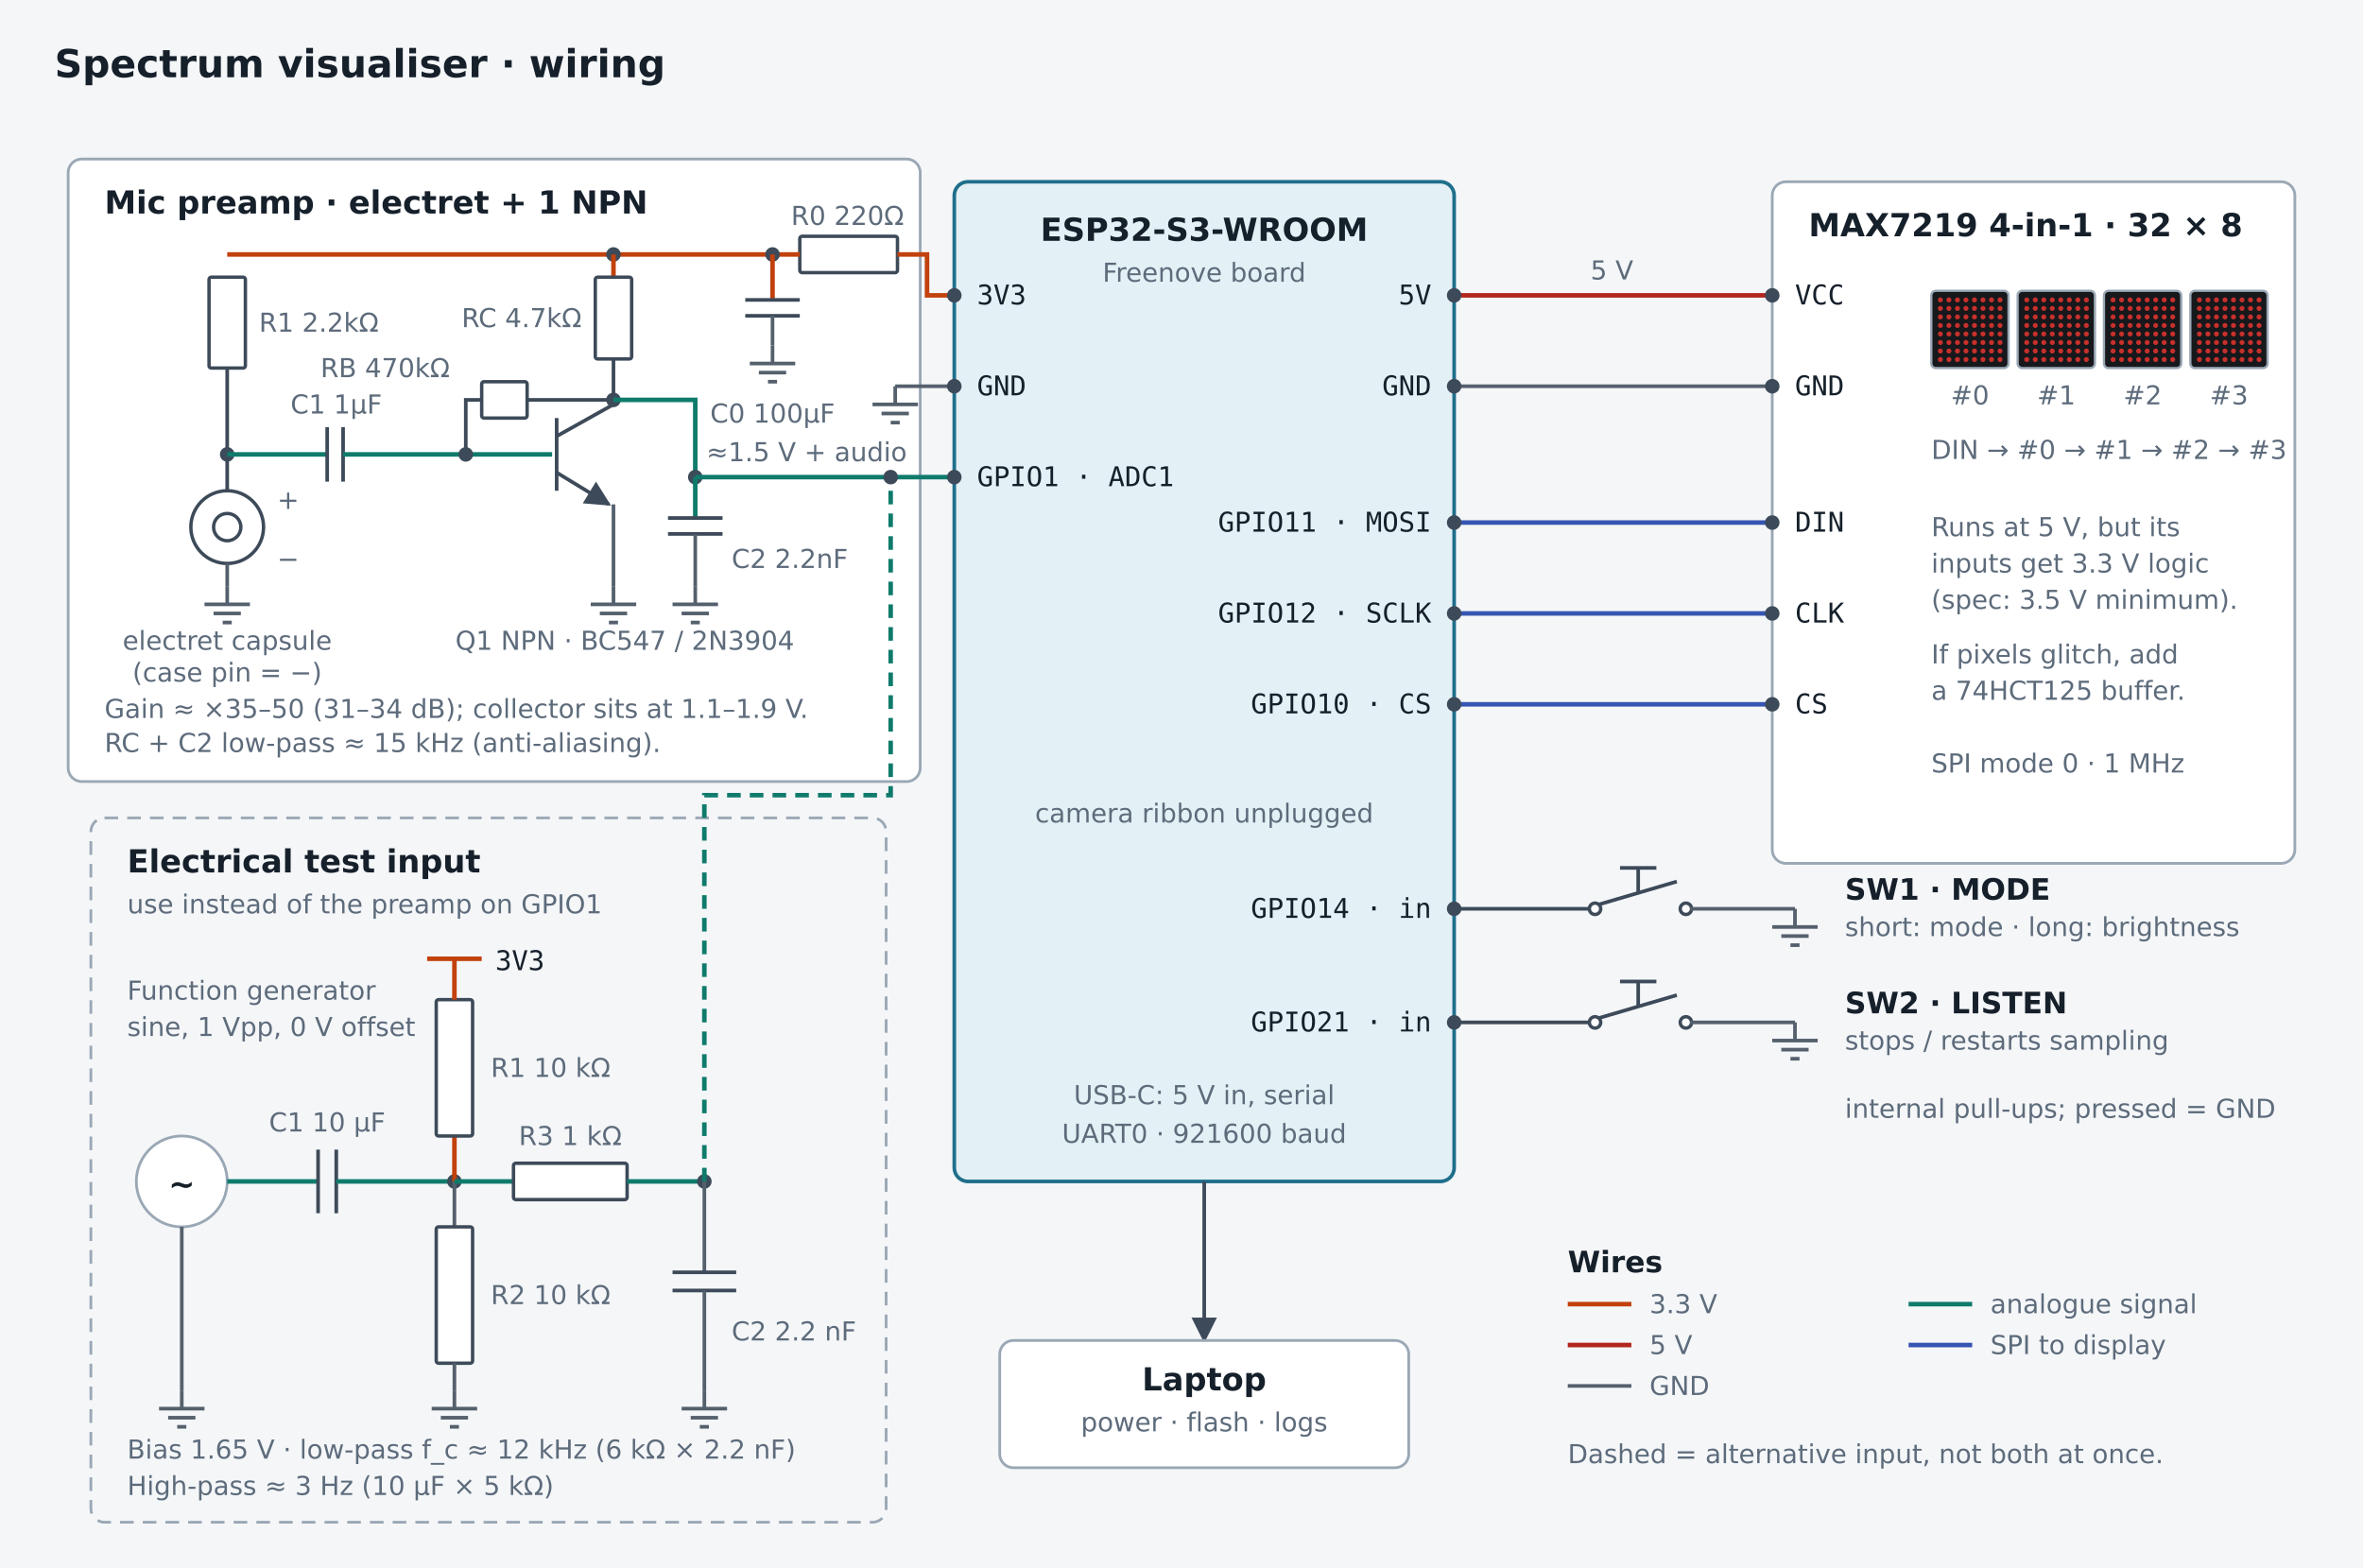
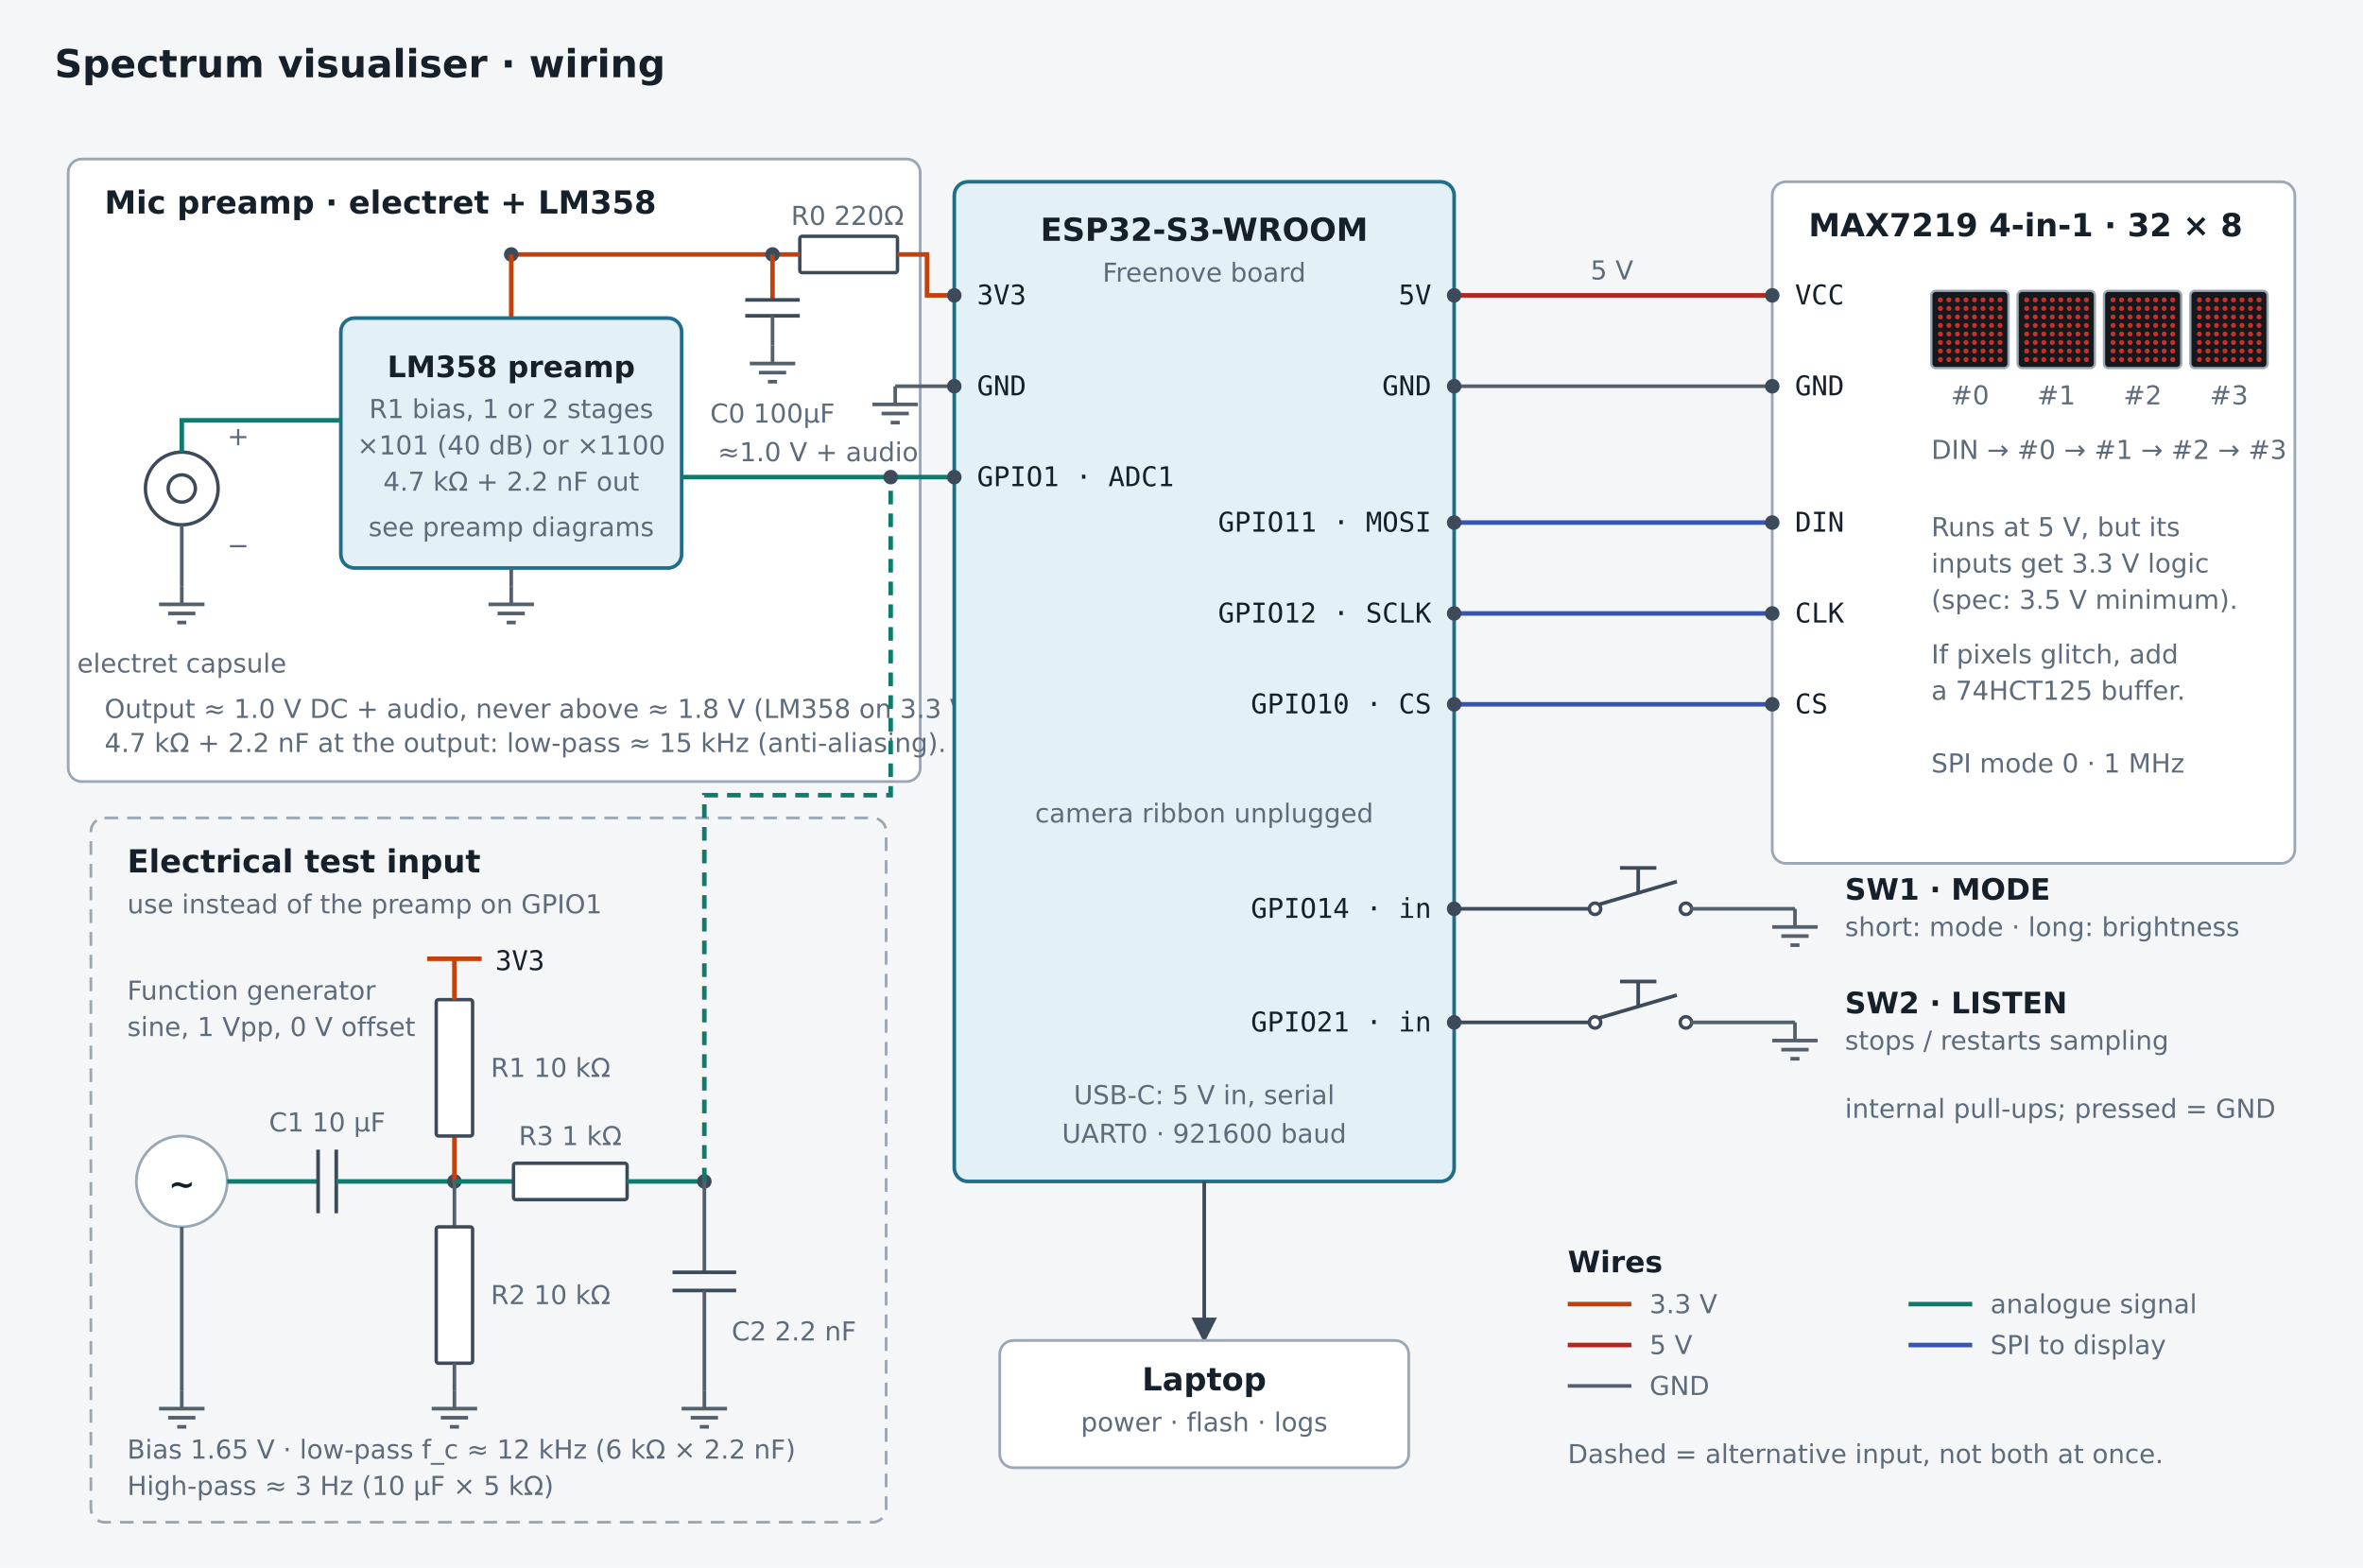
<svg xmlns="http://www.w3.org/2000/svg" viewBox="0 0 1040 690" width="1040" height="690" role="img" aria-label="Spectrum visualiser · wiring">
  <defs>
    <marker id="ar-ink" viewBox="0 0 10 10" refX="9" refY="5" markerWidth="7" markerHeight="7" orient="auto-start-reverse">
      <path d="M0 0L10 5L0 10z" class="mk" />
    </marker>
    <marker id="ar-sig" viewBox="0 0 10 10" refX="9" refY="5" markerWidth="7" markerHeight="7" orient="auto-start-reverse">
      <path d="M0 0L10 5L0 10z" class="mk-sig" />
    </marker>
    <marker id="ar-spi" viewBox="0 0 10 10" refX="9" refY="5" markerWidth="7" markerHeight="7" orient="auto-start-reverse">
      <path d="M0 0L10 5L0 10z" class="mk-spi" />
    </marker>
  </defs>
  <style>
.t{fill:#16202b;font:13px 'IBM Plex Sans','DejaVu Sans',Arial,sans-serif}
.th{fill:#16202b;font:600 17px 'IBM Plex Sans','DejaVu Sans',Arial,sans-serif}
.tb{fill:#16202b;font:600 14px 'IBM Plex Sans','DejaVu Sans',Arial,sans-serif}
.tb2{fill:#16202b;font:600 13px 'IBM Plex Sans','DejaVu Sans',Arial,sans-serif}
.ts{fill:#5d6b7b;font:11.5px 'IBM Plex Sans','DejaVu Sans',Arial,sans-serif}
.tm{fill:#16202b;font:12px 'IBM Plex Mono','DejaVu Sans Mono',Consolas,monospace}
.tmb{fill:#16202b;font:600 12.5px 'IBM Plex Mono','DejaVu Sans Mono',Consolas,monospace}
.bx{fill:#ffffff;stroke:#9aa7b5;stroke-width:1.2}
.bx-acc{fill:#e3f0f5;stroke:#1f6f8b;stroke-width:1.6}
.bx-dash{fill:none;stroke:#9aa7b5;stroke-width:1.2;stroke-dasharray:6 4}
.ctr{fill:#eef2f6;stroke:#9aa7b5;stroke-width:1.2}
.q{fill:#fff7e0;stroke:#b98a12}
.pill{fill:#ffffff;stroke:#9aa7b5;stroke-width:1.2}
.res{fill:#ffffff;stroke:#3d4a59;stroke-width:1.5}
.cap{fill:none;stroke:#3d4a59;stroke-width:1.5}
.grid{fill:#16181b;stroke:#9aa7b5}
.led{fill:#c8302c}
.pin{fill:#ffffff;stroke:#3d4a59;stroke-width:1.5}
.w{fill:none;stroke:#3d4a59;stroke-width:1.6}
.w-ink2{stroke:#3d4a59}
.w-sig{stroke:#0f7b6c;stroke-width:2}
.w-spi{stroke:#3655b3;stroke-width:2}
.w-p3{stroke:#c2410c;stroke-width:2}
.w-p5{stroke:#b3261e;stroke-width:2}
.w-gnd{stroke:#55606d}
.dash{stroke-dasharray:6 4}
+ .dec{fill:#fff7e0;stroke:#b98a12;stroke-width:1.4}
+ .io{stroke:#0f7b6c;stroke-width:1.4}
+ .fork{stroke:#3d4a59;stroke-width:5}
+ .rule{stroke:#9aa7b5;stroke-width:0.8}
+ .lbl{fill:#1f6f8b;font:600 11.5px 'IBM Plex Sans','DejaVu Sans',Arial,sans-serif}
+ .pinno{fill:#1f6f8b;font:600 11px 'IBM Plex Mono','DejaVu Sans Mono',Consolas,monospace}
.dot{fill:#3d4a59}
.mk{fill:#3d4a59}
.mk-sig{fill:#0f7b6c}
.mk-spi{fill:#3655b3}
</style>
  <rect width="100%" height="100%" fill="#f4f6f8" />
  <text x="24" y="34" class="th">Spectrum visualiser · wiring</text>
  <rect x="30" y="70" width="375" height="274" rx="6" class="bx" />
-   <text x="46" y="94" class="tb">Mic preamp · electret + 1 NPN</text>
+   <text x="46" y="94" class="tb">Mic preamp · electret + LM358</text>
  <rect x="352" y="104" width="43" height="16" rx="1" class="res" />
  <text x="373" y="99" class="ts" text-anchor="middle">R0 220Ω</text>
-   <path d="M352 112L100 112" class="w w-p3" />
-   <circle cx="270" cy="112" r="3.2" class="dot" />
+   <path d="M352 112L225 112" class="w w-p3" />
  <circle cx="340" cy="112" r="3.2" class="dot" />
+   <circle cx="225" cy="112" r="3.2" class="dot" />
  <path d="M340 112L340 132" class="w w-p3" />
  <path d="M328 132L352 132" class="w w-ink2" />
  <path d="M328 139L352 139" class="w w-ink2" />
  <path d="M340 139L340 152" class="w w-gnd" />
  <path d="M340 152L340 160" class="w w-gnd" />
  <path d="M330 160L350 160" class="w w-gnd" />
  <path d="M334 164L346 164" class="w w-gnd" />
  <path d="M338 168L342 168" class="w w-gnd" />
  <text x="340" y="186" class="ts" text-anchor="middle">C0 100µF</text>
-   <rect x="92" y="122" width="16" height="40" rx="1" class="res" />
-   <path d="M100 162L100 216" class="w w-ink2" />
-   <text x="114" y="146" class="ts">R1 2.2kΩ</text>
-   <circle cx="100" cy="200" r="3.2" class="dot" />
-   <circle cx="100" cy="232" r="16" class="cap" />
-   <circle cx="100" cy="232" r="6" class="cap" />
-   <text x="122" y="224" class="ts">+</text>
-   <text x="122" y="250" class="ts">−</text>
-   <path d="M100 248L100 258" class="w w-gnd" />
-   <path d="M100 258L100 266" class="w w-gnd" />
-   <path d="M90 266L110 266" class="w w-gnd" />
-   <path d="M94 270L106 270" class="w w-gnd" />
-   <path d="M98 274L102 274" class="w w-gnd" />
-   <text x="100" y="286" class="ts" text-anchor="middle">electret capsule</text>
-   <text x="100" y="300" class="ts" text-anchor="middle">(case pin = −)</text>
-   <path d="M100 200L144 200" class="w w-sig" />
-   <path d="M144 188L144 212" class="w w-ink2" />
-   <path d="M151 188L151 212" class="w w-ink2" />
-   <path d="M151 200L243 200" class="w w-sig" />
-   <text x="148" y="182" class="ts" text-anchor="middle">C1 1µF</text>
-   <circle cx="205" cy="200" r="3.2" class="dot" />
-   <path d="M270 112L270 122" class="w w-p3" />
-   <rect x="262" y="122" width="16" height="36" rx="1" class="res" />
-   <path d="M270 158L270 176" class="w w-ink2" />
-   <text x="256" y="144" class="ts" text-anchor="end">RC 4.7kΩ</text>
-   <path d="M245 184L245 216" class="w w-ink2" />
-   <path d="M245 192L270 178" class="w w-ink2" />
-   <path d="M245 208L268 222" class="w w-ink2" marker-end="url(#ar-ink)" />
-   <path d="M270 222L270 258" class="w w-gnd" />
-   <path d="M270 258L270 266" class="w w-gnd" />
-   <path d="M260 266L280 266" class="w w-gnd" />
-   <path d="M264 270L276 270" class="w w-gnd" />
-   <path d="M268 274L272 274" class="w w-gnd" />
-   <text x="275" y="286" class="ts" text-anchor="middle">Q1 NPN · BC547 / 2N3904</text>
-   <circle cx="270" cy="176" r="3.2" class="dot" />
-   <path d="M270 176H232" class="w w-ink2" />
-   <rect x="212" y="168" width="20" height="16" rx="1" class="res" />
-   <path d="M212 176H205V200" class="w w-ink2" />
-   <text x="198" y="166" class="ts" text-anchor="end">RB 470kΩ</text>
-   <path d="M270 176H306V210" class="w w-sig" />
-   <circle cx="306" cy="210" r="3.2" class="dot" />
-   <path d="M306 210L306 228" class="w w-sig" />
-   <path d="M294 228L318 228" class="w w-ink2" />
-   <path d="M294 235L318 235" class="w w-ink2" />
-   <path d="M306 235L306 258" class="w w-gnd" />
-   <path d="M306 258L306 266" class="w w-gnd" />
-   <path d="M296 266L316 266" class="w w-gnd" />
-   <path d="M300 270L312 270" class="w w-gnd" />
-   <path d="M304 274L308 274" class="w w-gnd" />
-   <text x="322" y="250" class="ts">C2 2.2nF</text>
-   <text x="46" y="316" class="ts">Gain ≈ ×35–50 (31–34 dB); collector sits at 1.1–1.9 V.</text>
-   <text x="46" y="331" class="ts">RC + C2 low-pass ≈ 15 kHz (anti-aliasing).</text>
+   <path d="M225 112L225 140" class="w w-p3" />
+   <rect x="150" y="140" width="150" height="110" rx="6" class="bx bx-acc" />
+   <text x="225" y="166" class="tb2" text-anchor="middle">LM358 preamp</text>
+   <text x="225" y="184" class="ts" text-anchor="middle">R1 bias, 1 or 2 stages</text>
+   <text x="225" y="200" class="ts" text-anchor="middle">×101 (40 dB) or ×1100</text>
+   <text x="225" y="216" class="ts" text-anchor="middle">4.7 kΩ + 2.2 nF out</text>
+   <text x="225" y="236" class="ts" text-anchor="middle">see preamp diagrams</text>
+   <path d="M225 250L225 258" class="w w-gnd" />
+   <path d="M225 258L225 266" class="w w-gnd" />
+   <path d="M215 266L235 266" class="w w-gnd" />
+   <path d="M219 270L231 270" class="w w-gnd" />
+   <path d="M223 274L227 274" class="w w-gnd" />
+   <circle cx="80" cy="215" r="16" class="cap" />
+   <circle cx="80" cy="215" r="6" class="cap" />
+   <text x="100" y="196" class="ts">+</text>
+   <text x="100" y="244" class="ts">−</text>
+   <path d="M80 199V185H150" class="w w-sig" />
+   <path d="M80 231L80 258" class="w w-gnd" />
+   <path d="M80 258L80 266" class="w w-gnd" />
+   <path d="M70 266L90 266" class="w w-gnd" />
+   <path d="M74 270L86 270" class="w w-gnd" />
+   <path d="M78 274L82 274" class="w w-gnd" />
+   <text x="80" y="296" class="ts" text-anchor="middle">electret capsule</text>
+   <text x="46" y="316" class="ts">Output ≈ 1.0 V DC + audio, never above ≈ 1.8 V (LM358 on 3.3 V).</text>
+   <text x="46" y="331" class="ts">4.7 kΩ + 2.2 nF at the output: low-pass ≈ 15 kHz (anti-aliasing).</text>
  <rect x="420" y="80" width="220" height="440" rx="6" class="bx bx-acc" />
  <text x="530" y="106" class="tb" text-anchor="middle">ESP32-S3-WROOM</text>
  <text x="530" y="124" class="ts" text-anchor="middle">Freenove board</text>
  <text x="430" y="134" class="tm">3V3</text>
  <text x="430" y="174" class="tm">GND</text>
  <text x="430" y="214" class="tm">GPIO1 · ADC1</text>
  <text x="630" y="134" class="tm" text-anchor="end">5V</text>
  <text x="630" y="174" class="tm" text-anchor="end">GND</text>
  <text x="630" y="234" class="tm" text-anchor="end">GPIO11 · MOSI</text>
  <text x="630" y="274" class="tm" text-anchor="end">GPIO12 · SCLK</text>
  <text x="630" y="314" class="tm" text-anchor="end">GPIO10 · CS</text>
  <text x="630" y="404" class="tm" text-anchor="end">GPIO14 · in</text>
  <text x="630" y="454" class="tm" text-anchor="end">GPIO21 · in</text>
  <text x="530" y="362" class="ts" text-anchor="middle">camera ribbon unplugged</text>
  <text x="530" y="486" class="ts" text-anchor="middle">USB-C: 5 V in, serial</text>
  <text x="530" y="503" class="ts" text-anchor="middle">UART0 · 921600 baud</text>
  <path d="M420 130H408V112H395" class="w w-p3" />
  <path d="M394 170L420 170" class="w w-gnd" />
  <path d="M394 170L394 178" class="w w-gnd" />
  <path d="M384 178L404 178" class="w w-gnd" />
  <path d="M388 182L400 182" class="w w-gnd" />
  <path d="M392 186L396 186" class="w w-gnd" />
-   <path d="M306 210L420 210" class="w w-sig" />
-   <text x="355" y="203" class="ts" text-anchor="middle">≈1.5 V + audio</text>
+   <path d="M300 210L420 210" class="w w-sig" />
+   <text x="360" y="203" class="ts" text-anchor="middle">≈1.0 V + audio</text>
  <circle cx="420" cy="130" r="3.2" class="dot" />
  <circle cx="420" cy="170" r="3.2" class="dot" />
  <circle cx="420" cy="210" r="3.2" class="dot" />
  <rect x="40" y="360" width="350" height="310" rx="6" class="bx-dash" />
  <text x="56" y="384" class="tb">Electrical test input</text>
  <text x="56" y="402" class="ts">use instead of the preamp on GPIO1</text>
  <text x="56" y="440" class="ts">Function generator</text>
  <text x="56" y="456" class="ts">sine, 1 Vpp, 0 V offset</text>
  <circle cx="80" cy="520" r="20" class="bx" />
  <text x="80" y="526" class="tb" text-anchor="middle">~</text>
  <path d="M80 540L80 612" class="w w-gnd" />
  <path d="M80 612L80 620" class="w w-gnd" />
  <path d="M70 620L90 620" class="w w-gnd" />
  <path d="M74 624L86 624" class="w w-gnd" />
  <path d="M78 628L82 628" class="w w-gnd" />
  <path d="M100 520L140 520" class="w w-sig" />
  <path d="M140 506L140 534" class="w w-ink2" />
  <path d="M148 506L148 534" class="w w-ink2" />
  <path d="M148 520L200 520" class="w w-sig" />
  <text x="144" y="498" class="ts" text-anchor="middle">C1 10 µF</text>
  <circle cx="200" cy="520" r="3.2" class="dot" />
  <path d="M200 520L200 500" class="w w-p3" />
  <rect x="192" y="440" width="16" height="60" rx="1" class="res" />
  <path d="M200 440L200 422" class="w w-p3" />
  <path d="M188 422L212 422" class="w w-p3" />
  <text x="218" y="427" class="tm">3V3</text>
  <text x="216" y="474" class="ts">R1 10 kΩ</text>
  <path d="M200 520L200 540" class="w w-gnd" />
  <rect x="192" y="540" width="16" height="60" rx="1" class="res" />
  <path d="M200 600L200 612" class="w w-gnd" />
  <path d="M200 612L200 620" class="w w-gnd" />
  <path d="M190 620L210 620" class="w w-gnd" />
  <path d="M194 624L206 624" class="w w-gnd" />
  <path d="M198 628L202 628" class="w w-gnd" />
  <text x="216" y="574" class="ts">R2 10 kΩ</text>
  <path d="M200 520L226 520" class="w w-sig" />
  <rect x="226" y="512" width="50" height="16" rx="1" class="res" />
  <path d="M276 520L310 520" class="w w-sig" />
  <text x="251" y="504" class="ts" text-anchor="middle">R3 1 kΩ</text>
  <circle cx="310" cy="520" r="3.2" class="dot" />
  <path d="M310 520L310 560" class="w w-gnd" />
  <path d="M296 560L324 560" class="w w-ink2" />
  <path d="M296 568L324 568" class="w w-ink2" />
  <path d="M310 568L310 612" class="w w-gnd" />
  <path d="M310 612L310 620" class="w w-gnd" />
  <path d="M300 620L320 620" class="w w-gnd" />
  <path d="M304 624L316 624" class="w w-gnd" />
  <path d="M308 628L312 628" class="w w-gnd" />
  <text x="322" y="590" class="ts">C2 2.2 nF</text>
  <path d="M310 520L310 350L392 350L392 210" class="w w-sig dash" />
  <circle cx="392" cy="210" r="3.2" class="dot" />
  <text x="56" y="642" class="ts">Bias 1.65 V · low-pass f_c ≈ 12 kHz (6 kΩ × 2.2 nF)</text>
  <text x="56" y="658" class="ts">High-pass ≈ 3 Hz (10 µF × 5 kΩ)</text>
  <rect x="780" y="80" width="230" height="300" rx="6" class="bx" />
  <text x="796" y="104" class="tb">MAX7219 4-in-1 · 32 × 8</text>
  <text x="790" y="134" class="tm">VCC</text>
  <text x="790" y="174" class="tm">GND</text>
  <text x="790" y="234" class="tm">DIN</text>
  <text x="790" y="274" class="tm">CLK</text>
  <text x="790" y="314" class="tm">CS</text>
  <rect x="850" y="128" width="34" height="34" rx="2" class="grid" />
  <circle cx="854.00" cy="132.00" r="1.1" class="led" />
  <circle cx="857.75" cy="132.00" r="1.1" class="led" />
  <circle cx="861.50" cy="132.00" r="1.1" class="led" />
  <circle cx="865.25" cy="132.00" r="1.1" class="led" />
  <circle cx="869.00" cy="132.00" r="1.1" class="led" />
  <circle cx="872.75" cy="132.00" r="1.1" class="led" />
  <circle cx="876.50" cy="132.00" r="1.1" class="led" />
  <circle cx="880.25" cy="132.00" r="1.1" class="led" />
  <circle cx="854.00" cy="135.75" r="1.1" class="led" />
  <circle cx="857.75" cy="135.75" r="1.1" class="led" />
  <circle cx="861.50" cy="135.75" r="1.1" class="led" />
  <circle cx="865.25" cy="135.75" r="1.1" class="led" />
  <circle cx="869.00" cy="135.75" r="1.1" class="led" />
  <circle cx="872.75" cy="135.75" r="1.1" class="led" />
  <circle cx="876.50" cy="135.75" r="1.1" class="led" />
  <circle cx="880.25" cy="135.75" r="1.1" class="led" />
  <circle cx="854.00" cy="139.50" r="1.1" class="led" />
  <circle cx="857.75" cy="139.50" r="1.1" class="led" />
  <circle cx="861.50" cy="139.50" r="1.1" class="led" />
  <circle cx="865.25" cy="139.50" r="1.1" class="led" />
  <circle cx="869.00" cy="139.50" r="1.1" class="led" />
  <circle cx="872.75" cy="139.50" r="1.1" class="led" />
  <circle cx="876.50" cy="139.50" r="1.1" class="led" />
  <circle cx="880.25" cy="139.50" r="1.1" class="led" />
  <circle cx="854.00" cy="143.25" r="1.1" class="led" />
  <circle cx="857.75" cy="143.25" r="1.1" class="led" />
  <circle cx="861.50" cy="143.25" r="1.1" class="led" />
  <circle cx="865.25" cy="143.25" r="1.1" class="led" />
  <circle cx="869.00" cy="143.25" r="1.1" class="led" />
  <circle cx="872.75" cy="143.25" r="1.1" class="led" />
  <circle cx="876.50" cy="143.25" r="1.1" class="led" />
  <circle cx="880.25" cy="143.25" r="1.1" class="led" />
  <circle cx="854.00" cy="147.00" r="1.1" class="led" />
  <circle cx="857.75" cy="147.00" r="1.1" class="led" />
  <circle cx="861.50" cy="147.00" r="1.1" class="led" />
  <circle cx="865.25" cy="147.00" r="1.1" class="led" />
  <circle cx="869.00" cy="147.00" r="1.1" class="led" />
  <circle cx="872.75" cy="147.00" r="1.1" class="led" />
  <circle cx="876.50" cy="147.00" r="1.1" class="led" />
  <circle cx="880.25" cy="147.00" r="1.1" class="led" />
  <circle cx="854.00" cy="150.75" r="1.1" class="led" />
  <circle cx="857.75" cy="150.75" r="1.1" class="led" />
  <circle cx="861.50" cy="150.75" r="1.1" class="led" />
  <circle cx="865.25" cy="150.75" r="1.1" class="led" />
  <circle cx="869.00" cy="150.75" r="1.1" class="led" />
  <circle cx="872.75" cy="150.75" r="1.1" class="led" />
  <circle cx="876.50" cy="150.75" r="1.1" class="led" />
  <circle cx="880.25" cy="150.75" r="1.1" class="led" />
  <circle cx="854.00" cy="154.50" r="1.1" class="led" />
  <circle cx="857.75" cy="154.50" r="1.1" class="led" />
  <circle cx="861.50" cy="154.50" r="1.1" class="led" />
  <circle cx="865.25" cy="154.50" r="1.1" class="led" />
  <circle cx="869.00" cy="154.50" r="1.1" class="led" />
  <circle cx="872.75" cy="154.50" r="1.1" class="led" />
  <circle cx="876.50" cy="154.50" r="1.1" class="led" />
  <circle cx="880.25" cy="154.50" r="1.1" class="led" />
  <circle cx="854.00" cy="158.25" r="1.1" class="led" />
  <circle cx="857.75" cy="158.25" r="1.1" class="led" />
  <circle cx="861.50" cy="158.25" r="1.1" class="led" />
  <circle cx="865.25" cy="158.25" r="1.1" class="led" />
  <circle cx="869.00" cy="158.25" r="1.1" class="led" />
  <circle cx="872.75" cy="158.25" r="1.1" class="led" />
  <circle cx="876.50" cy="158.25" r="1.1" class="led" />
  <circle cx="880.25" cy="158.25" r="1.1" class="led" />
  <text x="867" y="178" class="ts" text-anchor="middle">#0</text>
  <rect x="888" y="128" width="34" height="34" rx="2" class="grid" />
  <circle cx="892.00" cy="132.00" r="1.1" class="led" />
  <circle cx="895.75" cy="132.00" r="1.1" class="led" />
  <circle cx="899.50" cy="132.00" r="1.1" class="led" />
  <circle cx="903.25" cy="132.00" r="1.1" class="led" />
  <circle cx="907.00" cy="132.00" r="1.1" class="led" />
  <circle cx="910.75" cy="132.00" r="1.1" class="led" />
  <circle cx="914.50" cy="132.00" r="1.1" class="led" />
  <circle cx="918.25" cy="132.00" r="1.1" class="led" />
  <circle cx="892.00" cy="135.75" r="1.1" class="led" />
  <circle cx="895.75" cy="135.75" r="1.1" class="led" />
  <circle cx="899.50" cy="135.75" r="1.1" class="led" />
  <circle cx="903.25" cy="135.75" r="1.1" class="led" />
  <circle cx="907.00" cy="135.75" r="1.1" class="led" />
  <circle cx="910.75" cy="135.75" r="1.1" class="led" />
  <circle cx="914.50" cy="135.75" r="1.1" class="led" />
  <circle cx="918.25" cy="135.75" r="1.1" class="led" />
  <circle cx="892.00" cy="139.50" r="1.1" class="led" />
  <circle cx="895.75" cy="139.50" r="1.1" class="led" />
  <circle cx="899.50" cy="139.50" r="1.1" class="led" />
  <circle cx="903.25" cy="139.50" r="1.1" class="led" />
  <circle cx="907.00" cy="139.50" r="1.1" class="led" />
  <circle cx="910.75" cy="139.50" r="1.1" class="led" />
  <circle cx="914.50" cy="139.50" r="1.1" class="led" />
  <circle cx="918.25" cy="139.50" r="1.1" class="led" />
  <circle cx="892.00" cy="143.25" r="1.1" class="led" />
  <circle cx="895.75" cy="143.25" r="1.1" class="led" />
  <circle cx="899.50" cy="143.25" r="1.1" class="led" />
  <circle cx="903.25" cy="143.25" r="1.1" class="led" />
  <circle cx="907.00" cy="143.25" r="1.1" class="led" />
  <circle cx="910.75" cy="143.25" r="1.1" class="led" />
  <circle cx="914.50" cy="143.25" r="1.1" class="led" />
  <circle cx="918.25" cy="143.25" r="1.1" class="led" />
  <circle cx="892.00" cy="147.00" r="1.1" class="led" />
  <circle cx="895.75" cy="147.00" r="1.1" class="led" />
  <circle cx="899.50" cy="147.00" r="1.1" class="led" />
  <circle cx="903.25" cy="147.00" r="1.1" class="led" />
  <circle cx="907.00" cy="147.00" r="1.1" class="led" />
  <circle cx="910.75" cy="147.00" r="1.1" class="led" />
  <circle cx="914.50" cy="147.00" r="1.1" class="led" />
  <circle cx="918.25" cy="147.00" r="1.1" class="led" />
  <circle cx="892.00" cy="150.75" r="1.1" class="led" />
  <circle cx="895.75" cy="150.75" r="1.1" class="led" />
  <circle cx="899.50" cy="150.75" r="1.1" class="led" />
  <circle cx="903.25" cy="150.75" r="1.1" class="led" />
  <circle cx="907.00" cy="150.75" r="1.1" class="led" />
  <circle cx="910.75" cy="150.75" r="1.1" class="led" />
  <circle cx="914.50" cy="150.75" r="1.1" class="led" />
  <circle cx="918.25" cy="150.75" r="1.1" class="led" />
  <circle cx="892.00" cy="154.50" r="1.1" class="led" />
  <circle cx="895.75" cy="154.50" r="1.1" class="led" />
  <circle cx="899.50" cy="154.50" r="1.1" class="led" />
  <circle cx="903.25" cy="154.50" r="1.1" class="led" />
  <circle cx="907.00" cy="154.50" r="1.1" class="led" />
  <circle cx="910.75" cy="154.50" r="1.1" class="led" />
  <circle cx="914.50" cy="154.50" r="1.1" class="led" />
  <circle cx="918.25" cy="154.50" r="1.1" class="led" />
  <circle cx="892.00" cy="158.25" r="1.1" class="led" />
  <circle cx="895.75" cy="158.25" r="1.1" class="led" />
  <circle cx="899.50" cy="158.25" r="1.1" class="led" />
  <circle cx="903.25" cy="158.25" r="1.1" class="led" />
  <circle cx="907.00" cy="158.25" r="1.1" class="led" />
  <circle cx="910.75" cy="158.25" r="1.1" class="led" />
  <circle cx="914.50" cy="158.25" r="1.1" class="led" />
  <circle cx="918.25" cy="158.25" r="1.1" class="led" />
  <text x="905" y="178" class="ts" text-anchor="middle">#1</text>
  <rect x="926" y="128" width="34" height="34" rx="2" class="grid" />
  <circle cx="930.00" cy="132.00" r="1.1" class="led" />
  <circle cx="933.75" cy="132.00" r="1.1" class="led" />
  <circle cx="937.50" cy="132.00" r="1.1" class="led" />
  <circle cx="941.25" cy="132.00" r="1.1" class="led" />
  <circle cx="945.00" cy="132.00" r="1.1" class="led" />
  <circle cx="948.75" cy="132.00" r="1.1" class="led" />
  <circle cx="952.50" cy="132.00" r="1.1" class="led" />
  <circle cx="956.25" cy="132.00" r="1.1" class="led" />
  <circle cx="930.00" cy="135.75" r="1.1" class="led" />
  <circle cx="933.75" cy="135.75" r="1.1" class="led" />
  <circle cx="937.50" cy="135.75" r="1.1" class="led" />
  <circle cx="941.25" cy="135.75" r="1.1" class="led" />
  <circle cx="945.00" cy="135.75" r="1.1" class="led" />
  <circle cx="948.75" cy="135.75" r="1.1" class="led" />
  <circle cx="952.50" cy="135.75" r="1.1" class="led" />
  <circle cx="956.25" cy="135.75" r="1.1" class="led" />
  <circle cx="930.00" cy="139.50" r="1.1" class="led" />
  <circle cx="933.75" cy="139.50" r="1.1" class="led" />
  <circle cx="937.50" cy="139.50" r="1.1" class="led" />
  <circle cx="941.25" cy="139.50" r="1.1" class="led" />
  <circle cx="945.00" cy="139.50" r="1.1" class="led" />
  <circle cx="948.75" cy="139.50" r="1.1" class="led" />
  <circle cx="952.50" cy="139.50" r="1.1" class="led" />
  <circle cx="956.25" cy="139.50" r="1.1" class="led" />
  <circle cx="930.00" cy="143.25" r="1.1" class="led" />
  <circle cx="933.75" cy="143.25" r="1.1" class="led" />
  <circle cx="937.50" cy="143.25" r="1.1" class="led" />
  <circle cx="941.25" cy="143.25" r="1.1" class="led" />
  <circle cx="945.00" cy="143.25" r="1.1" class="led" />
  <circle cx="948.75" cy="143.25" r="1.1" class="led" />
  <circle cx="952.50" cy="143.25" r="1.1" class="led" />
  <circle cx="956.25" cy="143.25" r="1.1" class="led" />
  <circle cx="930.00" cy="147.00" r="1.1" class="led" />
  <circle cx="933.75" cy="147.00" r="1.1" class="led" />
  <circle cx="937.50" cy="147.00" r="1.1" class="led" />
  <circle cx="941.25" cy="147.00" r="1.1" class="led" />
  <circle cx="945.00" cy="147.00" r="1.1" class="led" />
  <circle cx="948.75" cy="147.00" r="1.1" class="led" />
  <circle cx="952.50" cy="147.00" r="1.1" class="led" />
  <circle cx="956.25" cy="147.00" r="1.1" class="led" />
  <circle cx="930.00" cy="150.75" r="1.1" class="led" />
  <circle cx="933.75" cy="150.75" r="1.1" class="led" />
  <circle cx="937.50" cy="150.75" r="1.1" class="led" />
  <circle cx="941.25" cy="150.75" r="1.1" class="led" />
  <circle cx="945.00" cy="150.75" r="1.1" class="led" />
  <circle cx="948.75" cy="150.75" r="1.1" class="led" />
  <circle cx="952.50" cy="150.75" r="1.1" class="led" />
  <circle cx="956.25" cy="150.75" r="1.1" class="led" />
  <circle cx="930.00" cy="154.50" r="1.1" class="led" />
  <circle cx="933.75" cy="154.50" r="1.1" class="led" />
  <circle cx="937.50" cy="154.50" r="1.1" class="led" />
  <circle cx="941.25" cy="154.50" r="1.1" class="led" />
  <circle cx="945.00" cy="154.50" r="1.1" class="led" />
  <circle cx="948.75" cy="154.50" r="1.1" class="led" />
  <circle cx="952.50" cy="154.50" r="1.1" class="led" />
  <circle cx="956.25" cy="154.50" r="1.1" class="led" />
  <circle cx="930.00" cy="158.25" r="1.1" class="led" />
  <circle cx="933.75" cy="158.25" r="1.1" class="led" />
  <circle cx="937.50" cy="158.25" r="1.1" class="led" />
  <circle cx="941.25" cy="158.25" r="1.1" class="led" />
  <circle cx="945.00" cy="158.25" r="1.1" class="led" />
  <circle cx="948.75" cy="158.25" r="1.1" class="led" />
  <circle cx="952.50" cy="158.25" r="1.1" class="led" />
  <circle cx="956.25" cy="158.25" r="1.1" class="led" />
  <text x="943" y="178" class="ts" text-anchor="middle">#2</text>
  <rect x="964" y="128" width="34" height="34" rx="2" class="grid" />
  <circle cx="968.00" cy="132.00" r="1.1" class="led" />
  <circle cx="971.75" cy="132.00" r="1.1" class="led" />
  <circle cx="975.50" cy="132.00" r="1.1" class="led" />
  <circle cx="979.25" cy="132.00" r="1.1" class="led" />
  <circle cx="983.00" cy="132.00" r="1.1" class="led" />
  <circle cx="986.75" cy="132.00" r="1.1" class="led" />
  <circle cx="990.50" cy="132.00" r="1.1" class="led" />
  <circle cx="994.25" cy="132.00" r="1.1" class="led" />
  <circle cx="968.00" cy="135.75" r="1.1" class="led" />
  <circle cx="971.75" cy="135.75" r="1.1" class="led" />
  <circle cx="975.50" cy="135.75" r="1.1" class="led" />
  <circle cx="979.25" cy="135.75" r="1.1" class="led" />
  <circle cx="983.00" cy="135.75" r="1.1" class="led" />
  <circle cx="986.75" cy="135.75" r="1.1" class="led" />
  <circle cx="990.50" cy="135.75" r="1.1" class="led" />
  <circle cx="994.25" cy="135.75" r="1.1" class="led" />
  <circle cx="968.00" cy="139.50" r="1.1" class="led" />
  <circle cx="971.75" cy="139.50" r="1.1" class="led" />
  <circle cx="975.50" cy="139.50" r="1.1" class="led" />
  <circle cx="979.25" cy="139.50" r="1.1" class="led" />
  <circle cx="983.00" cy="139.50" r="1.1" class="led" />
  <circle cx="986.75" cy="139.50" r="1.1" class="led" />
  <circle cx="990.50" cy="139.50" r="1.1" class="led" />
  <circle cx="994.25" cy="139.50" r="1.1" class="led" />
  <circle cx="968.00" cy="143.25" r="1.1" class="led" />
  <circle cx="971.75" cy="143.25" r="1.1" class="led" />
  <circle cx="975.50" cy="143.25" r="1.1" class="led" />
  <circle cx="979.25" cy="143.25" r="1.1" class="led" />
  <circle cx="983.00" cy="143.25" r="1.1" class="led" />
  <circle cx="986.75" cy="143.25" r="1.1" class="led" />
  <circle cx="990.50" cy="143.25" r="1.1" class="led" />
  <circle cx="994.25" cy="143.25" r="1.1" class="led" />
  <circle cx="968.00" cy="147.00" r="1.1" class="led" />
  <circle cx="971.75" cy="147.00" r="1.1" class="led" />
  <circle cx="975.50" cy="147.00" r="1.1" class="led" />
  <circle cx="979.25" cy="147.00" r="1.1" class="led" />
  <circle cx="983.00" cy="147.00" r="1.1" class="led" />
  <circle cx="986.75" cy="147.00" r="1.1" class="led" />
  <circle cx="990.50" cy="147.00" r="1.1" class="led" />
  <circle cx="994.25" cy="147.00" r="1.1" class="led" />
  <circle cx="968.00" cy="150.75" r="1.1" class="led" />
  <circle cx="971.75" cy="150.75" r="1.1" class="led" />
  <circle cx="975.50" cy="150.75" r="1.1" class="led" />
  <circle cx="979.25" cy="150.75" r="1.1" class="led" />
  <circle cx="983.00" cy="150.75" r="1.1" class="led" />
  <circle cx="986.75" cy="150.75" r="1.1" class="led" />
  <circle cx="990.50" cy="150.75" r="1.1" class="led" />
  <circle cx="994.25" cy="150.75" r="1.1" class="led" />
  <circle cx="968.00" cy="154.50" r="1.1" class="led" />
  <circle cx="971.75" cy="154.50" r="1.1" class="led" />
  <circle cx="975.50" cy="154.50" r="1.1" class="led" />
  <circle cx="979.25" cy="154.50" r="1.1" class="led" />
  <circle cx="983.00" cy="154.50" r="1.1" class="led" />
  <circle cx="986.75" cy="154.50" r="1.1" class="led" />
  <circle cx="990.50" cy="154.50" r="1.1" class="led" />
  <circle cx="994.25" cy="154.50" r="1.1" class="led" />
  <circle cx="968.00" cy="158.25" r="1.1" class="led" />
  <circle cx="971.75" cy="158.25" r="1.1" class="led" />
  <circle cx="975.50" cy="158.25" r="1.1" class="led" />
  <circle cx="979.25" cy="158.25" r="1.1" class="led" />
  <circle cx="983.00" cy="158.25" r="1.1" class="led" />
  <circle cx="986.75" cy="158.25" r="1.1" class="led" />
  <circle cx="990.50" cy="158.25" r="1.1" class="led" />
  <circle cx="994.25" cy="158.25" r="1.1" class="led" />
  <text x="981" y="178" class="ts" text-anchor="middle">#3</text>
  <text x="850" y="202" class="ts">DIN → #0 → #1 → #2 → #3</text>
  <text x="850" y="236" class="ts">Runs at 5 V, but its</text>
  <text x="850" y="252" class="ts">inputs get 3.3 V logic</text>
  <text x="850" y="268" class="ts">(spec: 3.5 V minimum).</text>
  <text x="850" y="292" class="ts">If pixels glitch, add</text>
  <text x="850" y="308" class="ts">a 74HCT125 buffer.</text>
  <text x="850" y="340" class="ts">SPI mode 0 · 1 MHz</text>
  <path d="M640 130L780 130" class="w w-p5" />
  <text x="700" y="123" class="ts">5 V</text>
  <path d="M640 170L780 170" class="w w-gnd" />
  <path d="M640 230L780 230" class="w w-spi" />
  <path d="M640 270L780 270" class="w w-spi" />
  <path d="M640 310L780 310" class="w w-spi" />
  <circle cx="640" cy="130" r="3.2" class="dot" />
  <circle cx="780" cy="130" r="3.2" class="dot" />
  <circle cx="640" cy="170" r="3.2" class="dot" />
  <circle cx="780" cy="170" r="3.2" class="dot" />
  <circle cx="640" cy="230" r="3.2" class="dot" />
  <circle cx="780" cy="230" r="3.2" class="dot" />
  <circle cx="640" cy="270" r="3.2" class="dot" />
  <circle cx="780" cy="270" r="3.2" class="dot" />
  <circle cx="640" cy="310" r="3.2" class="dot" />
  <circle cx="780" cy="310" r="3.2" class="dot" />
  <path d="M640 400L700 400" class="w w-ink2" />
  <circle cx="640" cy="400" r="3.2" class="dot" />
  <circle cx="702" cy="400" r="2.5" class="pin" />
  <circle cx="742" cy="400" r="2.5" class="pin" />
  <path d="M704 398L738 388" class="w w-ink2" />
  <path d="M721 393L721 382" class="w w-ink2" />
  <path d="M713 382L729 382" class="w w-ink2" />
  <path d="M744 400L790 400" class="w w-gnd" />
  <path d="M790 400L790 408" class="w w-gnd" />
  <path d="M780 408L800 408" class="w w-gnd" />
  <path d="M784 412L796 412" class="w w-gnd" />
  <path d="M788 416L792 416" class="w w-gnd" />
  <text x="812" y="396" class="tb2">SW1 · MODE</text>
  <text x="812" y="412" class="ts">short: mode · long: brightness</text>
  <path d="M640 450L700 450" class="w w-ink2" />
  <circle cx="640" cy="450" r="3.2" class="dot" />
  <circle cx="702" cy="450" r="2.5" class="pin" />
  <circle cx="742" cy="450" r="2.5" class="pin" />
  <path d="M704 448L738 438" class="w w-ink2" />
  <path d="M721 443L721 432" class="w w-ink2" />
  <path d="M713 432L729 432" class="w w-ink2" />
  <path d="M744 450L790 450" class="w w-gnd" />
  <path d="M790 450L790 458" class="w w-gnd" />
  <path d="M780 458L800 458" class="w w-gnd" />
  <path d="M784 462L796 462" class="w w-gnd" />
  <path d="M788 466L792 466" class="w w-gnd" />
  <text x="812" y="446" class="tb2">SW2 · LISTEN</text>
  <text x="812" y="462" class="ts">stops / restarts sampling</text>
  <text x="812" y="492" class="ts">internal pull-ups; pressed = GND</text>
  <path d="M530 520L530 590" class="w w-ink2" marker-end="url(#ar-ink)" />
  <rect x="440" y="590" width="180" height="56" rx="6" class="bx" />
  <text x="530" y="612" class="tb" text-anchor="middle">Laptop</text>
  <text x="530" y="630" class="ts" text-anchor="middle">power · flash · logs</text>
  <text x="690" y="560" class="tb2">Wires</text>
  <path d="M690 574L718 574" class="w w-p3" />
  <text x="726" y="578" class="ts">3.3 V</text>
  <path d="M690 592L718 592" class="w w-p5" />
  <text x="726" y="596" class="ts">5 V</text>
  <path d="M690 610L718 610" class="w w-gnd" />
  <text x="726" y="614" class="ts">GND</text>
  <path d="M840 574L868 574" class="w w-sig" />
  <text x="876" y="578" class="ts">analogue signal</text>
  <path d="M840 592L868 592" class="w w-spi" />
  <text x="876" y="596" class="ts">SPI to display</text>
  <text x="690" y="644" class="ts">Dashed = alternative input, not both at once.</text>
</svg>
